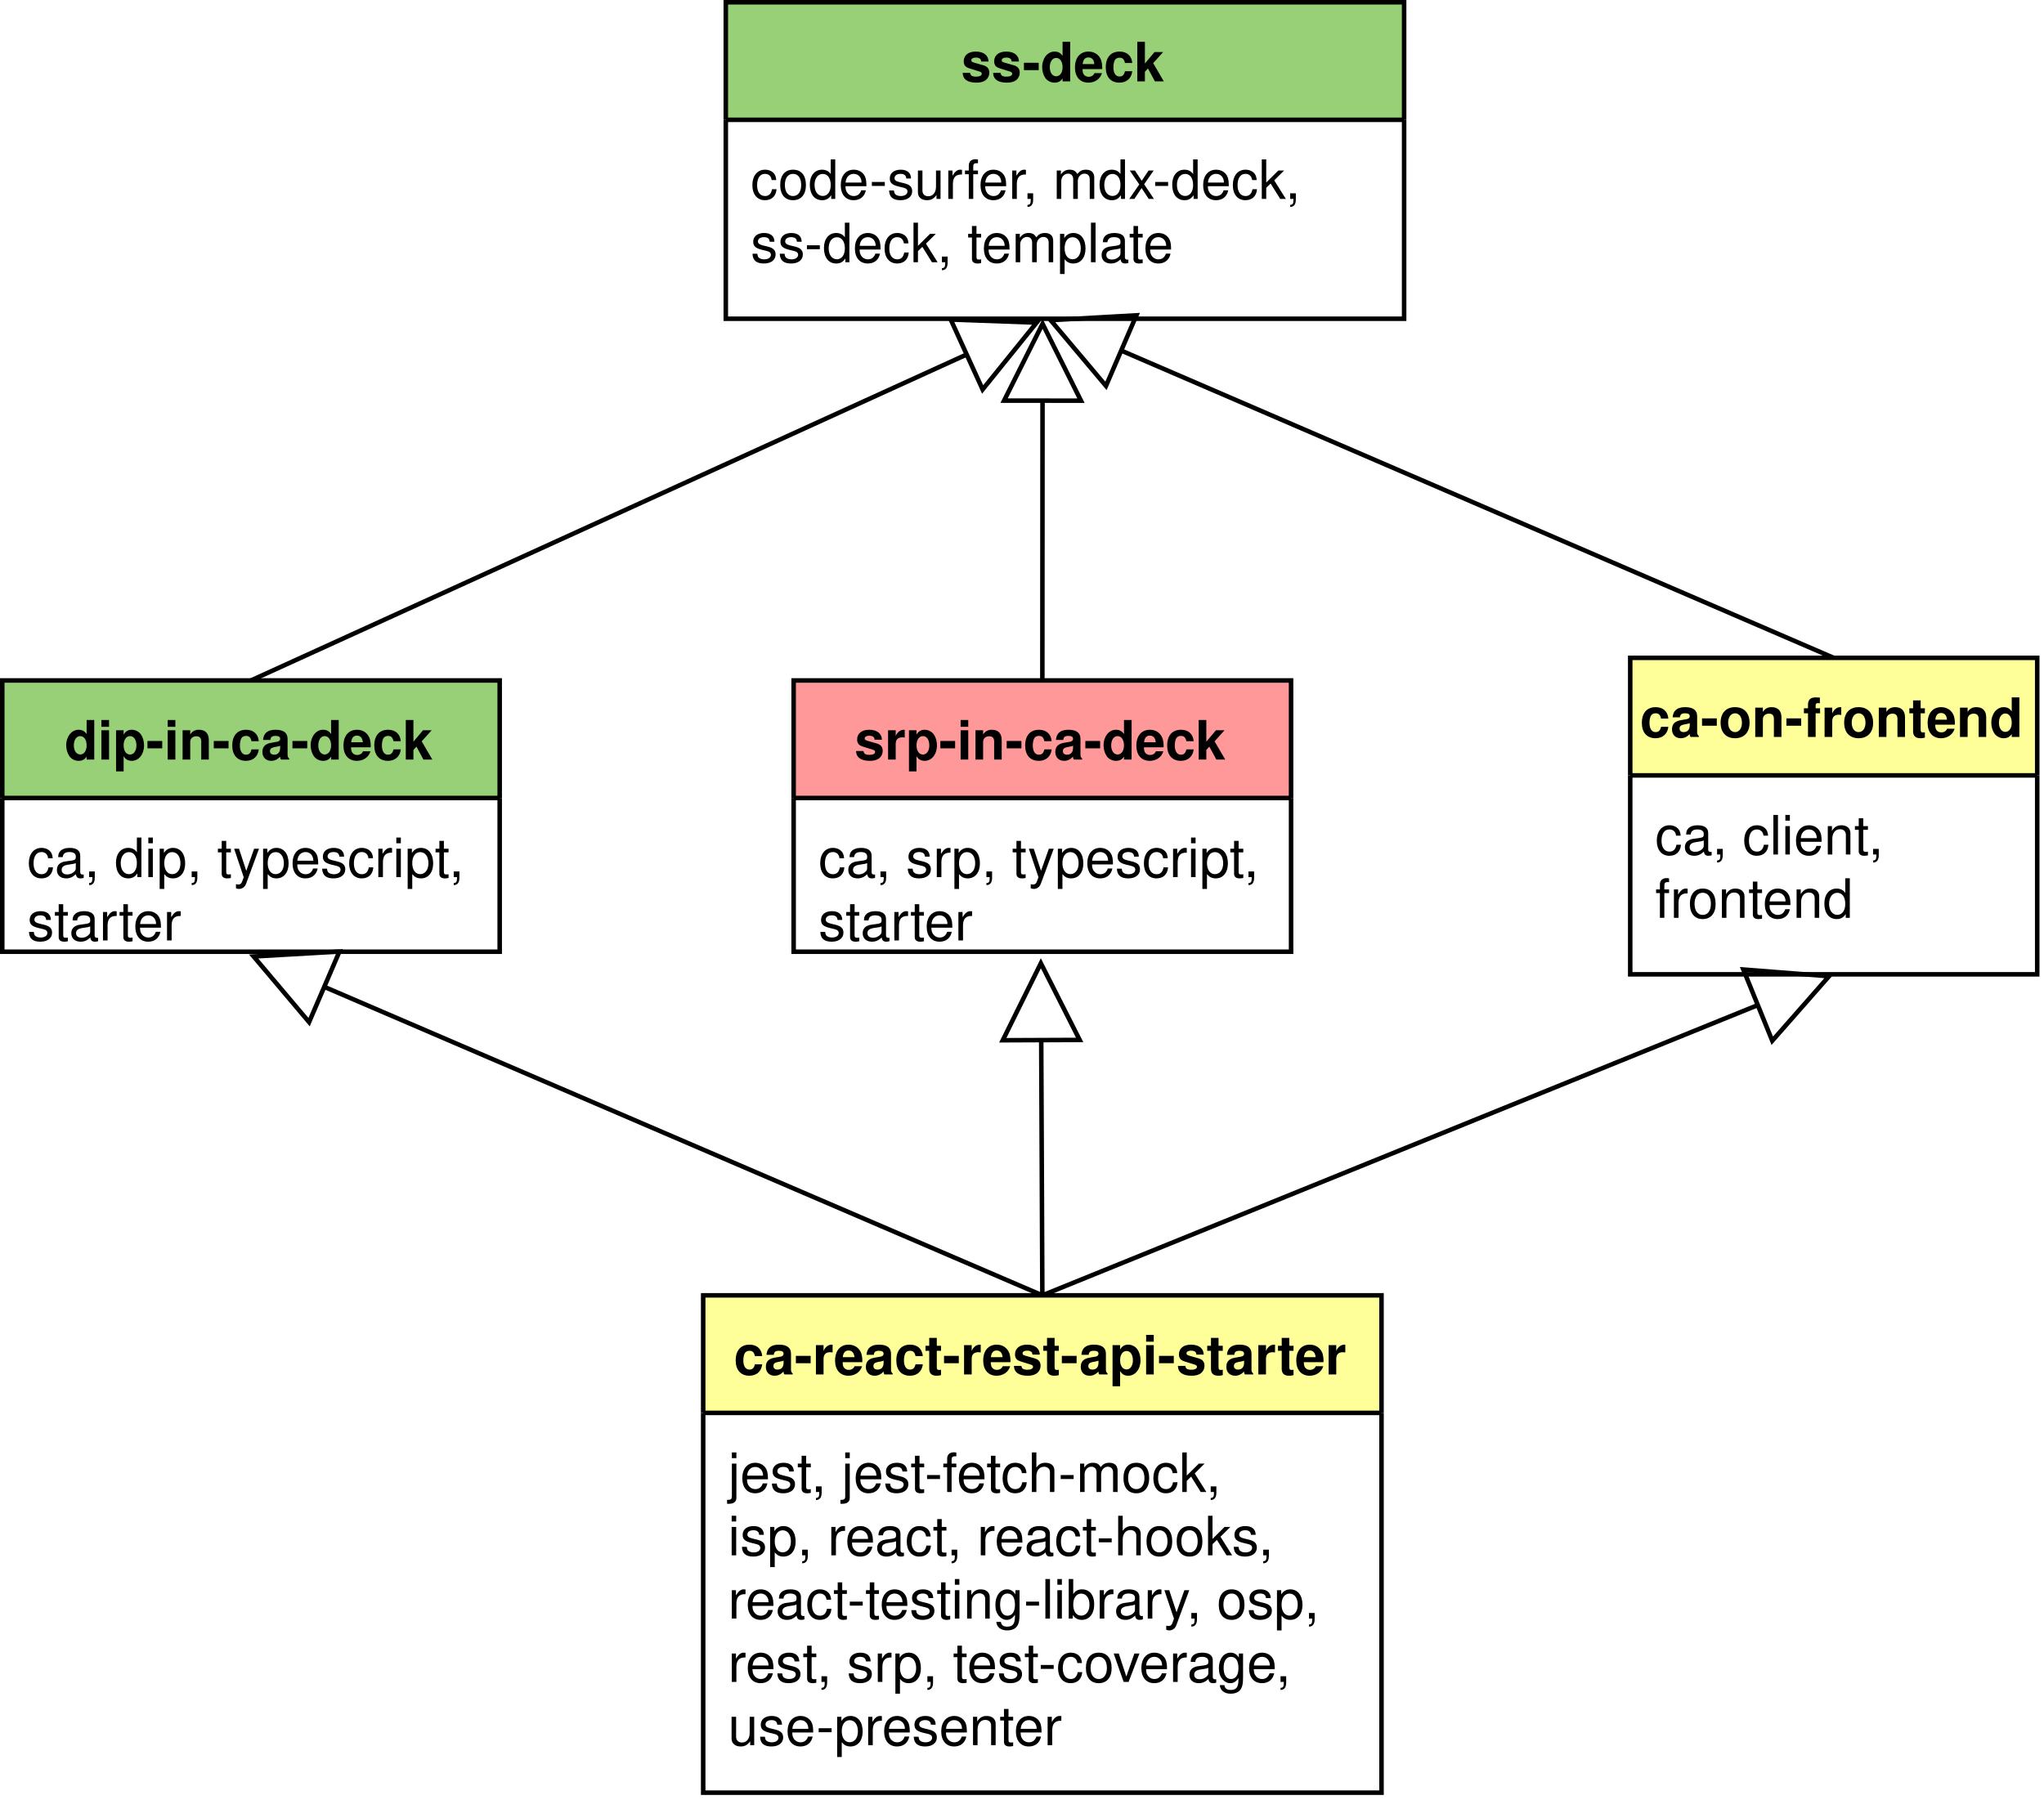
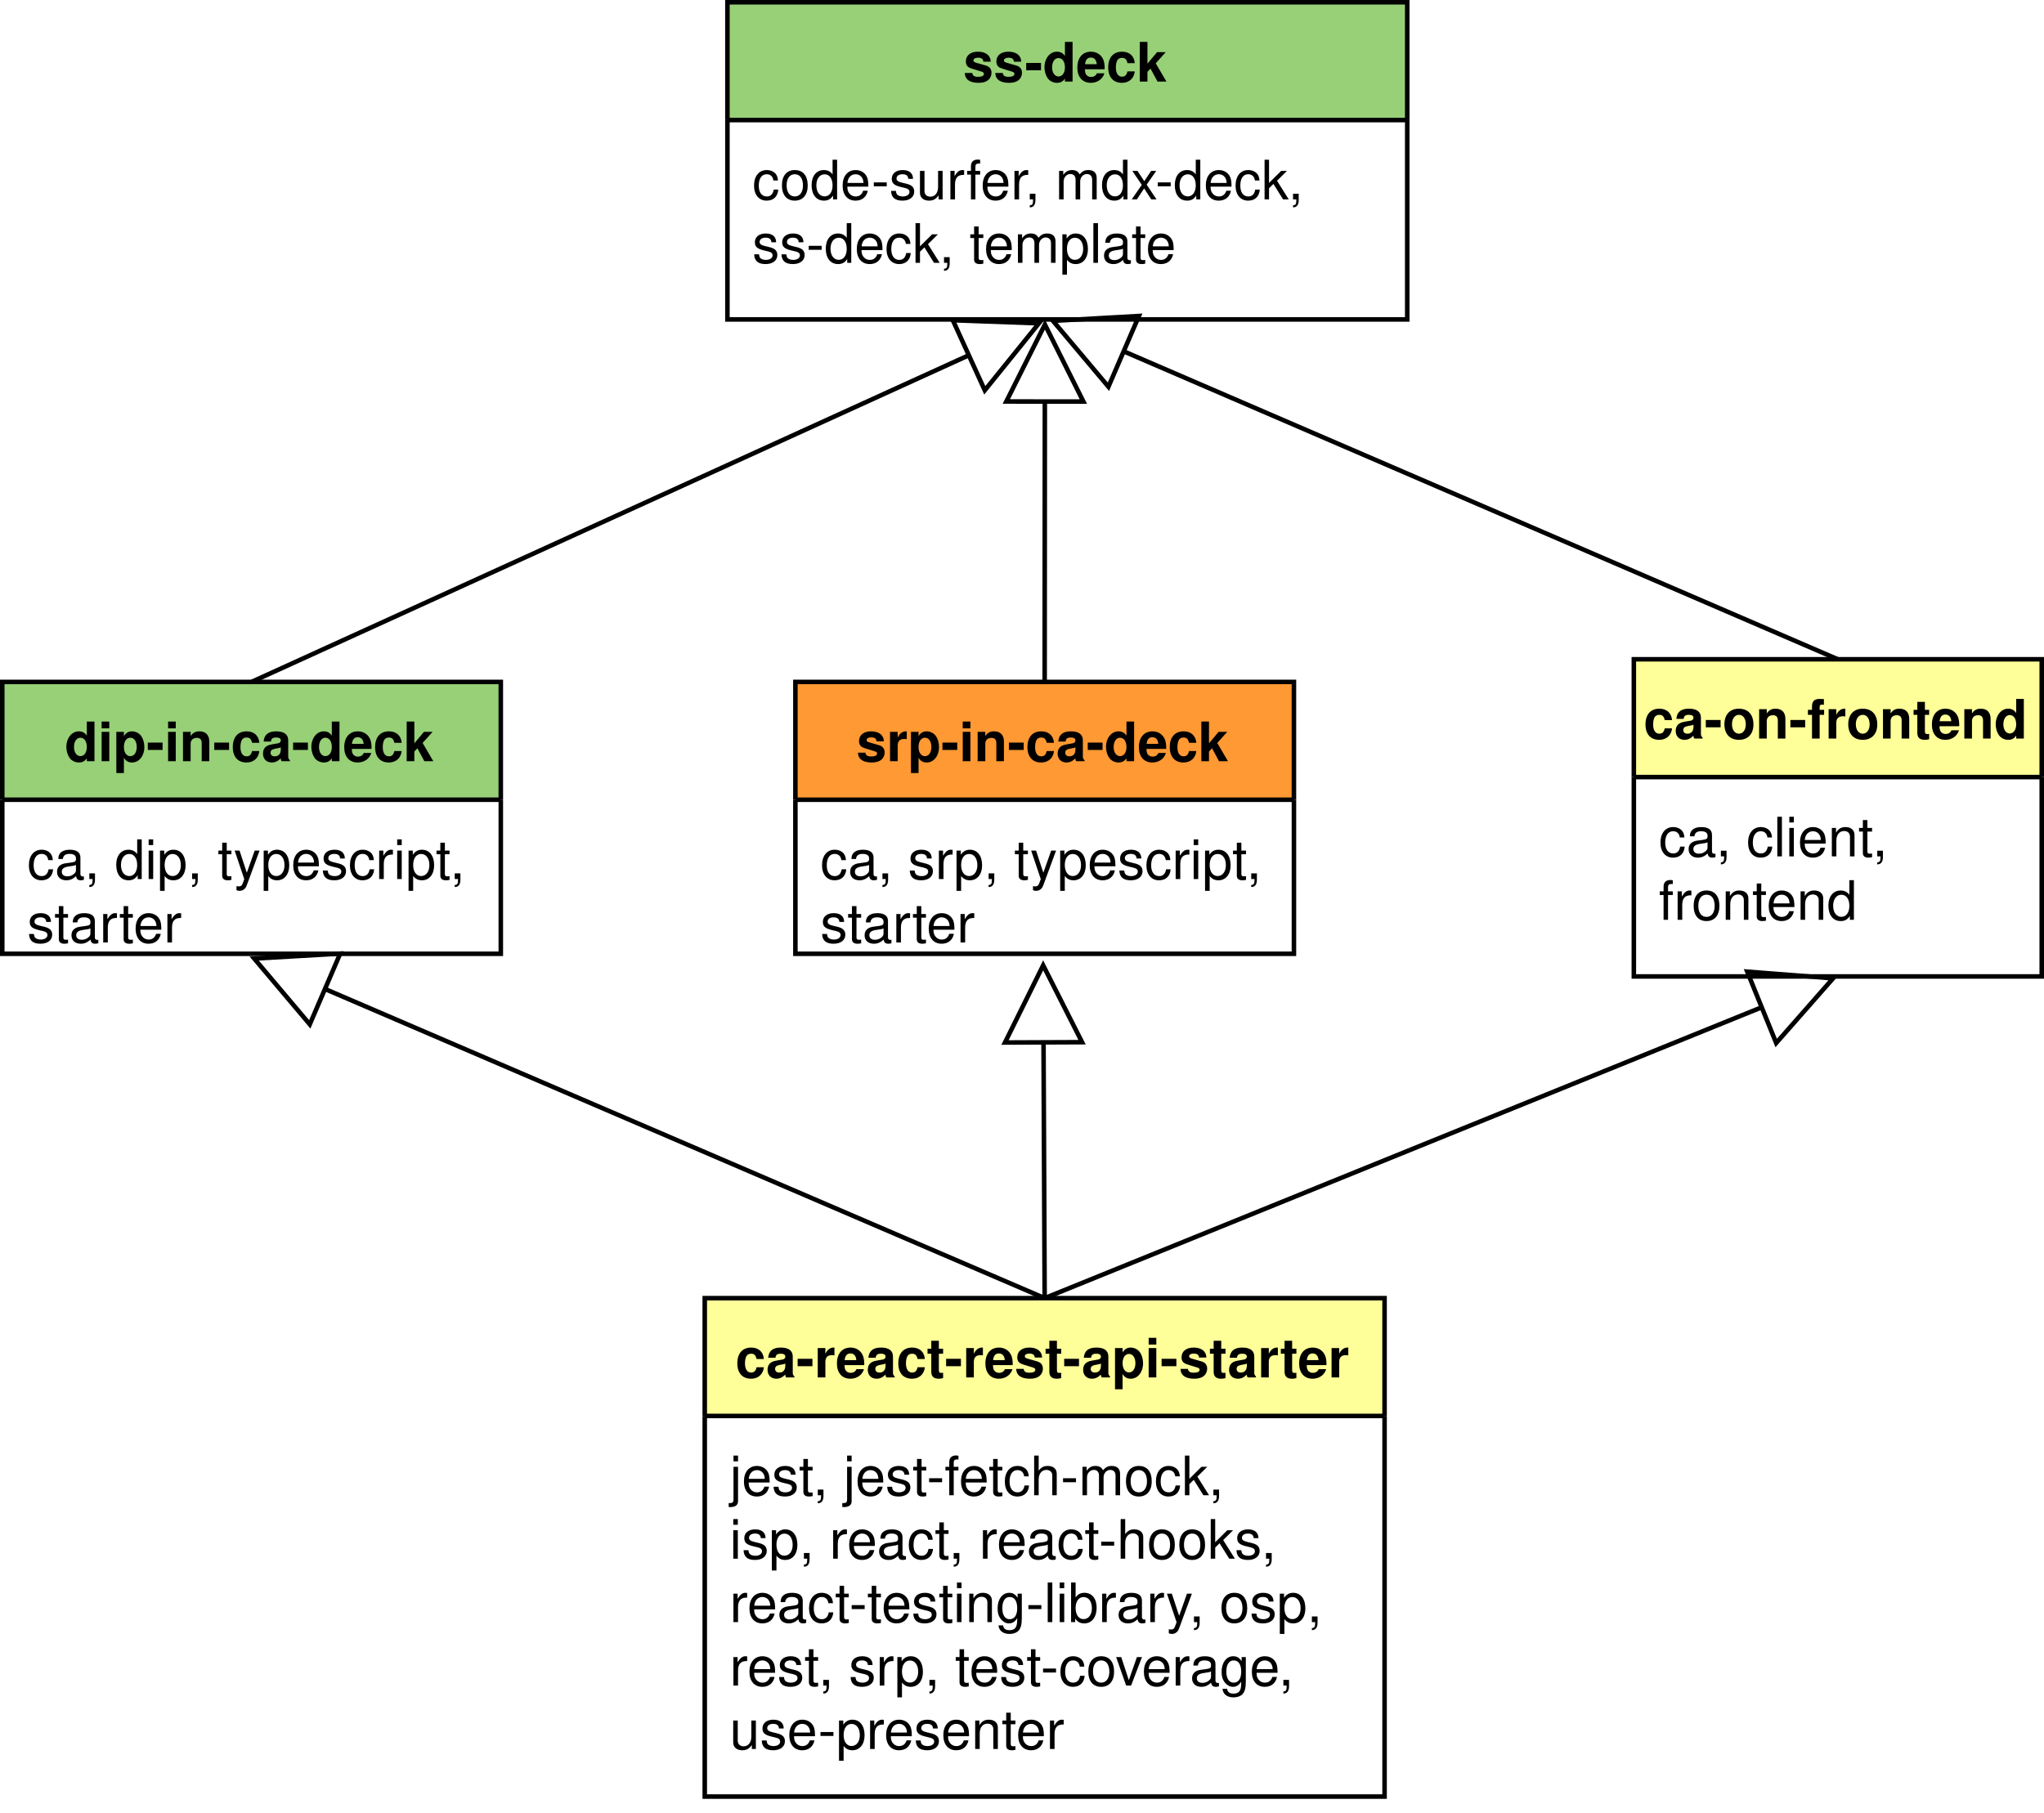
- <svg xmlns="http://www.w3.org/2000/svg" version="1.1" width="452px" height="400px" viewBox="-0.5 -0.5 452 400" content="&lt;mxfile host=&quot;Electron&quot; modified=&quot;2020-06-14T21:47:24.825Z&quot; agent=&quot;5.0 (Windows NT 10.0; Win64; x64) AppleWebKit/537.36 (KHTML, like Gecko) draw.io/13.2.2 Chrome/83.0.41.100 Electron/9.0.3 Safari/537.36&quot; etag=&quot;cWLSw7GZ_RhiC_WKXre4&quot; version=&quot;13.2.2&quot; type=&quot;device&quot;&gt;&lt;diagram name=&quot;Page-1&quot; id=&quot;b5b7bab2-c9e2-2cf4-8b2a-24fd1a2a6d21&quot;&gt;7Zpbb6M4FIB/TR6puBMem6SdkaajrdqH3czLygUneAsYGadN+uv3GEzAQC6ThrSrbRRF+Ng+vpzvHF/IyJom628MZdFPGuJ4ZOrhemTNRqbp+jb8CsGmFNi6UQqWjISlqCF4JG9YCnUpXZEQ50pBTmnMSaYKA5qmOOCKDDFGX9ViCxqrrWZoiTuCxwDFXemfJORRKR2bXi3/jskyqlo2XL/MeULB85LRVSrbG5nWoviU2QmqdMmB5hEK6WtDZN2MrCmjlJdPyXqKYzG11bSV9W535G77zXDKj6kQ/pHQu++ajZe/5ul8fv+SookmtbygeIWrYRSd5ZtqgnAaXot5htRTTIPnkTUBkTSk4ZbJWwJtWTMdUhFPxKNRZHC2+UvIr2zfrQRzkXulG+NKMFvLqmVqU6XWhJeVHZmaN3LqSiKxaWq4x4wkmGMmheWQcNgBoZ46KcrpigWy1A/97W/vYZa/aOTXMv12M/+xWWtyejhiS8z3lDNqC4PjYArdYRuo+FojZrgSDIZjxMmL2jkksV5u627V3VMC3Tb1dUuPdEDX0lUV5aBkrSYgLUWWeUBROeqOInhojLEWFfz9BovmpVh0FBIHoPADgHMvxpttOAomjnEqb7p35XuKLtu5LHLWxcKf67TCn+4fAq8vlH0wjf6x4c+6GI5WG8dTw59Z4KjXH0tF07ssmvawaJ66tkqcPbOJs37lgyOfgPMZ0XQ/IZpmC037RDRtXV2ZreFW5n1u32AxJJlGUi1AWogBvDaZ+StJYpRCarKgKX+UOYK8ICJxeIc2dCWslHPYRVepSUQZeYPyqMIUshmXQJsC6AXQPKUxZUU7lu/NdM9Taj4KjRIvhnOoe1/RZLREP9FaKXiHci4FAY1jlOXkadvvBKaYpBPKOU0UentgfcGM43VD1MWtyvValh3LdBPHaoGNGucQV99No2L+37V11VjD2AEamdPR1Bxd62B38Qx+tslwHjCS8SIN3mcZemUx8O82ETAfvMhm9BlXFkxpiUjDqFKEYrJMIRnjhagmJpTAme1aijnNhLIMBSRd3hVlZnYteZDzJEQU6i7iIkhGJAxxKsxNOeKotK3odCYcp5hIZwJfmIGpCIzOTIzNmRh1Gr6iOONTmsJYECksjwGcVyzg6WFir0cdBkWCYbrHcWHZA3Hh9mCh0VRbMHA7WGc+LAbcwsf3/8MxYLtjqWKA53Rs7feYur0hOZupvR0RwNSDmIhxKh6/E4Avl+91oPe4fB8G9hk8vncH6nQwyNmnWPWFv3+0x3fM2BMEdnq8Zasbw4uu+r227ovupcuDzb9W/MPuf4CH3Q72KVb83u51l4GOjc91ObI9PA51I3fG0+e+WPmZTp9nu6dzxqoi23FURQPfhIyH5fCdNyG+yu6VbpuH+L38O4rdMf8yKLYvQsxTr4x9V0WxfaMy8EWI2bNMagyjgMNvzjWUEW3Xevh1HjryPNS5NjN6VkKnZyU02hGuh8wHHHCULmEIdXut85ej9+zGvJ72qhW6ag7FYPcUcTwRb4XzIQDsvrD4R+xCig2aeNIWmAeRlogYqOzSSC63cQWtjUctovQ5VwuXGRz0wdZKi8kTQ2ISRR0q9TTKVu3XO0XRkUBsw8S7d6X0KsdaBlWAjv/9lvHgidE82nP2bBn7HGU81CWR0Q2Qef51Rfy+cNgKT6bVE576rDzY/ZDRjUIBDbGWr9hCeLWIAUm4lnZXzop5LYQwkWSwrcBfYWB/GDAGiwMnXB1Bsv7LUrmq1X8Ls27+BQ==&lt;/diagram&gt;&lt;/mxfile&gt;" style="background-color: rgb(255, 255, 255);">
+ <svg xmlns="http://www.w3.org/2000/svg" version="1.1" width="451px" height="400px" viewBox="-0.5 -0.5 451 400" content="&lt;mxfile host=&quot;Electron&quot; modified=&quot;2020-06-15T04:17:27.834Z&quot; agent=&quot;5.0 (Windows NT 10.0; Win64; x64) AppleWebKit/537.36 (KHTML, like Gecko) draw.io/13.2.2 Chrome/83.0.41.100 Electron/9.0.3 Safari/537.36&quot; etag=&quot;C2nTHwyoGt_sBe5hcP8w&quot; version=&quot;13.2.2&quot; type=&quot;device&quot;&gt;&lt;diagram name=&quot;Page-1&quot; id=&quot;b5b7bab2-c9e2-2cf4-8b2a-24fd1a2a6d21&quot;&gt;7ZpbU6s6FIB/DY843CmPtlX3zHbPdvThnO6XMxFSyBEIE1Jt/fU7gaQQwFarVJ1pp+OQlRvJ+tYlqZo9y9ZXBBTJLxzBVLOMaK3Zc82yTMeyNP41ok0tmUhBTFAkGjWCO/QMhdAQ0hWKYKk0pBinFBWqMMR5DkOqyAAh+ElttsSpOmsBYtgT3IUg7Uv/QRFN5Cr8Rv4DojiRM5teUNfcg/AhJniVi/k0y15Wn7o6A3IssdAyARF+aonsC82eEYxp/ZStZzDleyu3re53+ULt9r0JzOlrOkS/M3z9Q3dg/GeRLxY3jzmY6mKUR5CuoFxG9bJ0IzcI5tE532dWuk9x+KDZUyYSijS9uniJ2Fz23GClhGb80awqKNn8y+VnTuBJwYLXnhnmRArma9G1Lm1kaY1o3dkVpUWrpunEC5v2CDeQoAxSSISwv1Ni2SVekVAs86fx/J9/Oy8fdfQnzq8uFj83a13sBgUkhnRHOwkzjBTYhCKuIGavQzaswVODmOmJTgSmgKJHlUcgsI63fbfD3WDE1mEZ6844wgA921CHqFcperUB6QxkW3sGqrehNxB7aK2xEVX8vYFF61gsugqJI1A4PnDe5/HmmK6CiWseypvhnwW+MpbjHhc5+2juz3M77s8I9oE35MqOS2PwWvdnfx6OdhfHQ92fVeFoNB9bRdM/LprOuGgeGlsFzr7Vxtk4C5ghH4Dz4Wh63wFNq4OmcyCajqFGZnu8yLzLD7RYjFCho1wPgR5BBl6XzPIJZSnIWWm6xDm9EzWcvDBBaXQNNnjF1VZSlkXL0jTBBD2z9kBiyqoJFUBbHOglo3mGU0yqeezAnxu+r/S84yMKvAgsWd8biZfZEf0Ca6XhNSipEIQ4TUFRovvte2dsi1E+xZTibB+9j5BQuN6Jm6z1O5qdiHIbRxlgk9Y5xDNeplFR/1t1LSdrKTsEmjXTZpZ2bjC982dmeJsCliFBBa3KzBxt05AaY/bdJYLtB62qCX6AUoM5rhFpKVWIQIrinBVTuOTd+IYidmY7F2KKCz5YAUKUx9dVm7nTSG7FPnERZn2XaeUkExRFMOfqxhRQUOuWv3TBDafaSHfKvmwHZtwxunO+NndqNmX25c0JneGcrQWgSvOQgfMEOTwDTOy0qP2gCDAs73Vc2M5IXHgDWOg415eEmR2LM5/mAy7ZJwi+sQ/YZizSB/huT9fBgKq7CcmHqdp/wQNYRpgivk7F4l8E4GTygwb0HpMfwsD5AIsfzEDdHgYl+RJRn9u7bX9ji7cdNTE8atQf1PWQd69Nnun8FPHfZv47relLRvzBN+6HgZ6OP+pyZHt4HOtG7vDT5y5lfunT54fd07kTdSDHddWBRr4JmYzL4TtvQgKV3TPDsfbxO/pvFLtc/Keg2L0IsQ69Mg48FcXujcrIFyHWQJjUCQQhZX9LqoMC6S/Fw9N56LXZUZcWcyASugOR0Ox6uAEyb2FIQR6zJTTzdc5frjGQjfkD88kILacDKdN7Diic8l+FyzEA7P9g8T/PQqoEjT/pS0jDRM+4D1SyNFSKNK6itfWoJxg/lGrjuoKy8VhqpafongC+ibwPFuO02sr5m0yRv0jI0zD+27vSelVCvWBdGB2nlHHfidF6teXsSBmHDGUy1iWR2XeQZXm6In6fO+y4J8secE9DWh7tfsjse6EQR1AvV2TJrZr7gCxaC70rZ8WyETI3kRUsrYAnN7DbDZij+YEDro5YsfmXpTqqNf8XZl/8BQ==&lt;/diagram&gt;&lt;/mxfile&gt;" style="background-color: rgb(255, 255, 255);">
  <defs>
    <clipPath id="mx-clip-4-181-102-34-0">
      <rect x="4" y="181" width="102" height="34" />
    </clipPath>
    <clipPath id="mx-clip-364-176-82-44-0">
      <rect x="364" y="176" width="82" height="44" />
    </clipPath>
    <clipPath id="mx-clip-179-181-102-34-0">
      <rect x="179" y="181" width="102" height="34" />
    </clipPath>
    <clipPath id="mx-clip-159-317-142-84-0">
      <rect x="159" y="317" width="142" height="84" />
    </clipPath>
    <clipPath id="mx-clip-164-31-142-44-0">
      <rect x="164" y="31" width="142" height="44" />
    </clipPath>
  </defs>
  <g>
    <path d="M 230 286 L 71.21 217.77" fill="none" stroke="#000000" stroke-miterlimit="10" pointer-events="stroke" />
    <path d="M 55.59 211.05 L 74.56 209.96 L 67.85 225.57 Z" fill="none" stroke="#000000" stroke-miterlimit="10" pointer-events="all" />
    <path d="M 230 286 L 388.21 221.81" fill="none" stroke="#000000" stroke-miterlimit="10" pointer-events="stroke" />
    <path d="M 403.96 215.42 L 391.41 229.69 L 385.02 213.94 Z" fill="none" stroke="#000000" stroke-miterlimit="10" pointer-events="all" />
    <path d="M 55 150 L 213.26 77.91" fill="none" stroke="#000000" stroke-miterlimit="10" pointer-events="stroke" />
    <path d="M 228.73 70.86 L 216.79 85.64 L 209.74 70.17 Z" fill="none" stroke="#000000" stroke-miterlimit="10" pointer-events="all" />
    <path d="M 405 145 L 247.44 77.04" fill="none" stroke="#000000" stroke-miterlimit="10" pointer-events="stroke" />
    <path d="M 231.83 70.31 L 250.8 69.24 L 244.07 84.85 Z" fill="none" stroke="#000000" stroke-miterlimit="10" pointer-events="all" />
    <path d="M 0 176 L 0 150 L 110 150 L 110 176" fill="#97d077" stroke="#000000" stroke-miterlimit="10" pointer-events="all" />
    <path d="M 0 176 L 0 210 L 110 210 L 110 176" fill="none" stroke="#000000" stroke-miterlimit="10" pointer-events="none" />
    <path d="M 0 176 L 110 176" fill="none" stroke="#000000" stroke-miterlimit="10" pointer-events="none" />
    <g fill="#000000" font-family="Helvetica" font-weight="bold" text-anchor="middle" font-size="12px">
      <text x="54.5" y="167.5">dip-in-ca-deck</text>
    </g>
    <g fill="#000000" font-family="Helvetica" clip-path="url(#mx-clip-4-181-102-34-0)" font-size="12px">
      <text x="5.5" y="193.5">ca, dip, typescript,</text>
      <text x="5.5" y="207.5">starter</text>
    </g>
    <path d="M 360 171 L 360 145 L 450 145 L 450 171" fill="#ffff99" stroke="#000000" stroke-miterlimit="10" pointer-events="none" />
    <path d="M 360 171 L 360 215 L 450 215 L 450 171" fill="none" stroke="#000000" stroke-miterlimit="10" pointer-events="none" />
    <path d="M 360 171 L 450 171" fill="none" stroke="#000000" stroke-miterlimit="10" pointer-events="none" />
    <g fill="#000000" font-family="Helvetica" font-weight="bold" text-anchor="middle" font-size="12px">
      <text x="404.5" y="162.5">ca-on-frontend</text>
    </g>
    <g fill="#000000" font-family="Helvetica" clip-path="url(#mx-clip-364-176-82-44-0)" font-size="12px">
      <text x="365.5" y="188.5">ca, client,</text>
      <text x="365.5" y="202.5">frontend</text>
    </g>
-     <path d="M 175 176 L 175 150 L 285 150 L 285 176" fill="#ff9999" stroke="#000000" stroke-miterlimit="10" pointer-events="none" />
+     <path d="M 175 176 L 175 150 L 285 150 L 285 176" fill="#ff9933" stroke="#000000" stroke-miterlimit="10" pointer-events="none" />
    <path d="M 175 176 L 175 210 L 285 210 L 285 176" fill="none" stroke="#000000" stroke-miterlimit="10" pointer-events="none" />
    <path d="M 175 176 L 285 176" fill="none" stroke="#000000" stroke-miterlimit="10" pointer-events="none" />
    <g fill="#000000" font-family="Helvetica" font-weight="bold" text-anchor="middle" font-size="12px">
      <text x="229.5" y="167.5">srp-in-ca-deck</text>
    </g>
    <g fill="#000000" font-family="Helvetica" clip-path="url(#mx-clip-179-181-102-34-0)" font-size="12px">
      <text x="180.5" y="193.5">ca, srp, typescript,</text>
      <text x="180.5" y="207.5">starter</text>
    </g>
    <path d="M 230 150 L 230.04 88.12" fill="none" stroke="#000000" stroke-miterlimit="10" pointer-events="none" />
    <path d="M 230.05 71.12 L 238.54 88.12 L 221.54 88.11 Z" fill="none" stroke="#000000" stroke-miterlimit="10" pointer-events="none" />
    <path d="M 230 286 L 229.75 229.55" fill="none" stroke="#000000" stroke-miterlimit="10" pointer-events="none" />
    <path d="M 229.67 212.55 L 238.25 229.51 L 221.25 229.58 Z" fill="none" stroke="#000000" stroke-miterlimit="10" pointer-events="none" />
    <path d="M 155 312 L 155 286 L 305 286 L 305 312" fill="#ffff99" stroke="#000000" stroke-miterlimit="10" pointer-events="none" />
    <path d="M 155 312 L 155 396 L 305 396 L 305 312" fill="none" stroke="#000000" stroke-miterlimit="10" pointer-events="none" />
    <path d="M 155 312 L 305 312" fill="none" stroke="#000000" stroke-miterlimit="10" pointer-events="none" />
    <g fill="#000000" font-family="Helvetica" font-weight="bold" text-anchor="middle" font-size="12px">
      <text x="229.5" y="303.5">ca-react-rest-api-starter</text>
    </g>
    <g fill="#000000" font-family="Helvetica" clip-path="url(#mx-clip-159-317-142-84-0)" font-size="12px">
      <text x="160.5" y="329.5">jest, jest-fetch-mock,</text>
      <text x="160.5" y="343.5">isp, react, react-hooks,</text>
      <text x="160.5" y="357.5">react-testing-library, osp,</text>
      <text x="160.5" y="371.5">rest, srp, test-coverage,</text>
      <text x="160.5" y="385.5">use-presenter</text>
    </g>
    <path d="M 160 26 L 160 0 L 310 0 L 310 26" fill="#97d077" stroke="#000000" stroke-miterlimit="10" pointer-events="none" />
    <path d="M 160 26 L 160 70 L 310 70 L 310 26" fill="none" stroke="#000000" stroke-miterlimit="10" pointer-events="none" />
    <path d="M 160 26 L 310 26" fill="none" stroke="#000000" stroke-miterlimit="10" pointer-events="none" />
    <g fill="#000000" font-family="Helvetica" font-weight="bold" text-anchor="middle" font-size="12px">
      <text x="234.5" y="17.5">ss-deck</text>
    </g>
    <g fill="#000000" font-family="Helvetica" clip-path="url(#mx-clip-164-31-142-44-0)" font-size="12px">
      <text x="165.5" y="43.5">code-surfer, mdx-deck,</text>
      <text x="165.5" y="57.5">ss-deck, template</text>
    </g>
  </g>
</svg>
